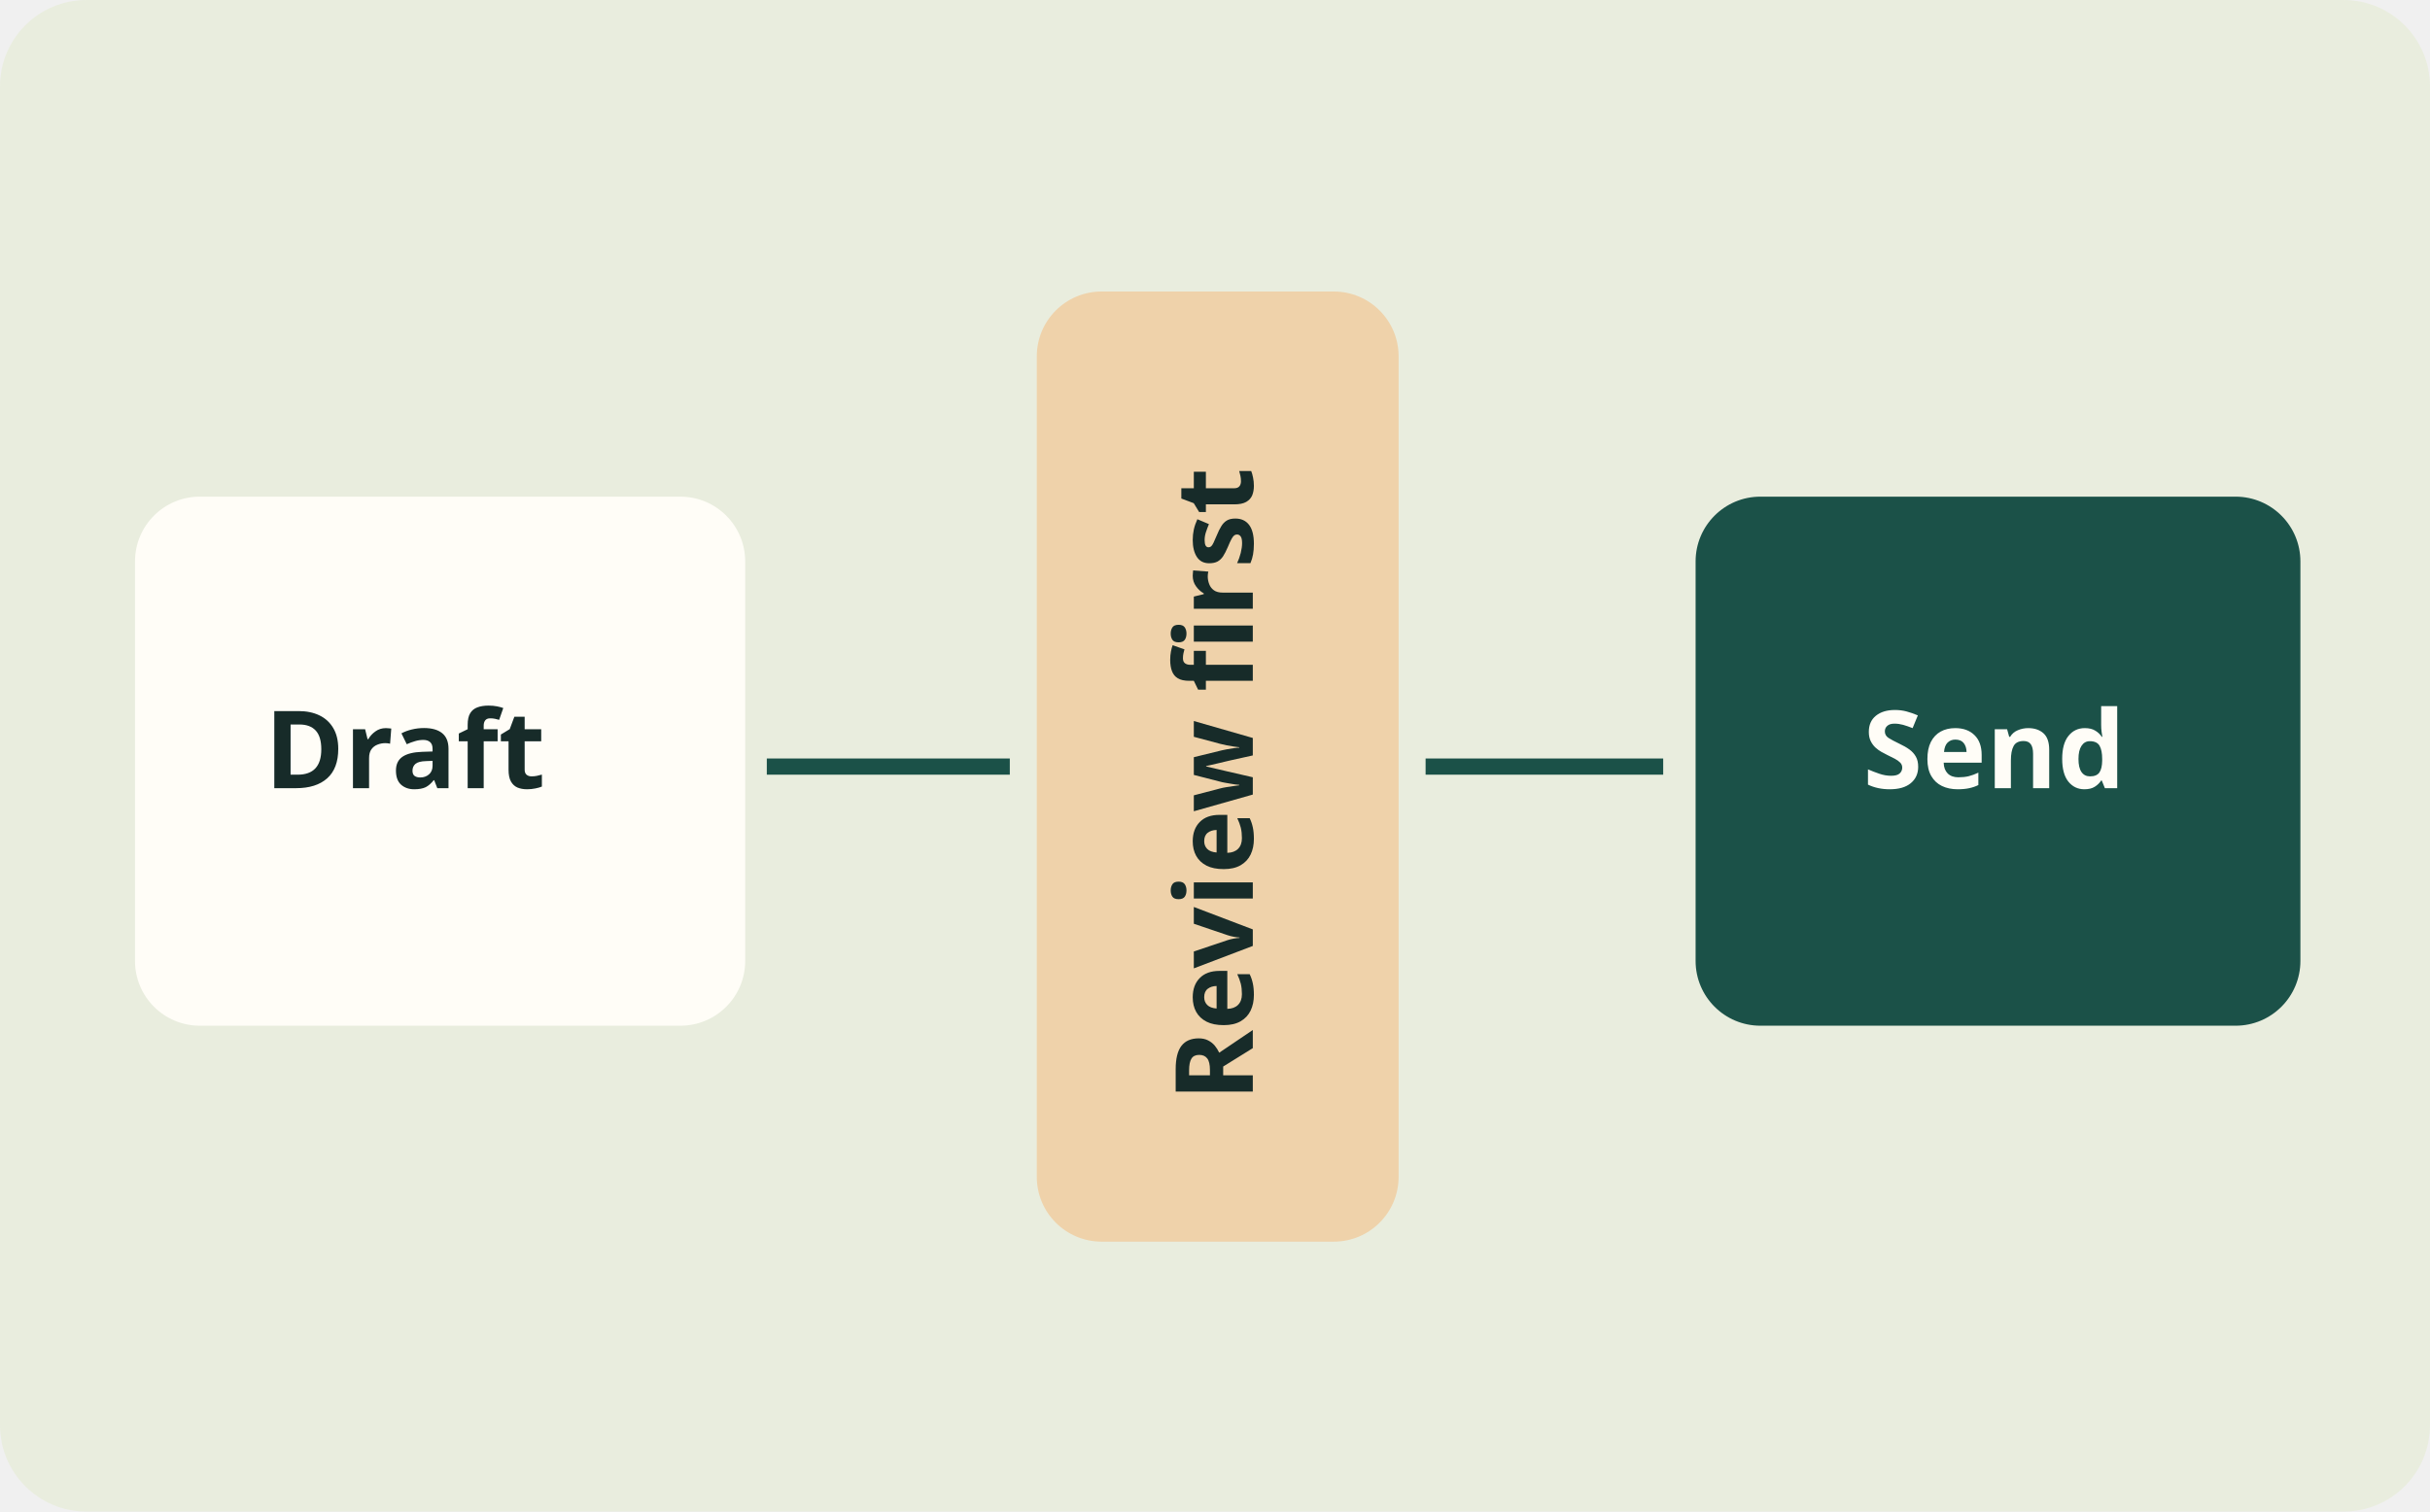
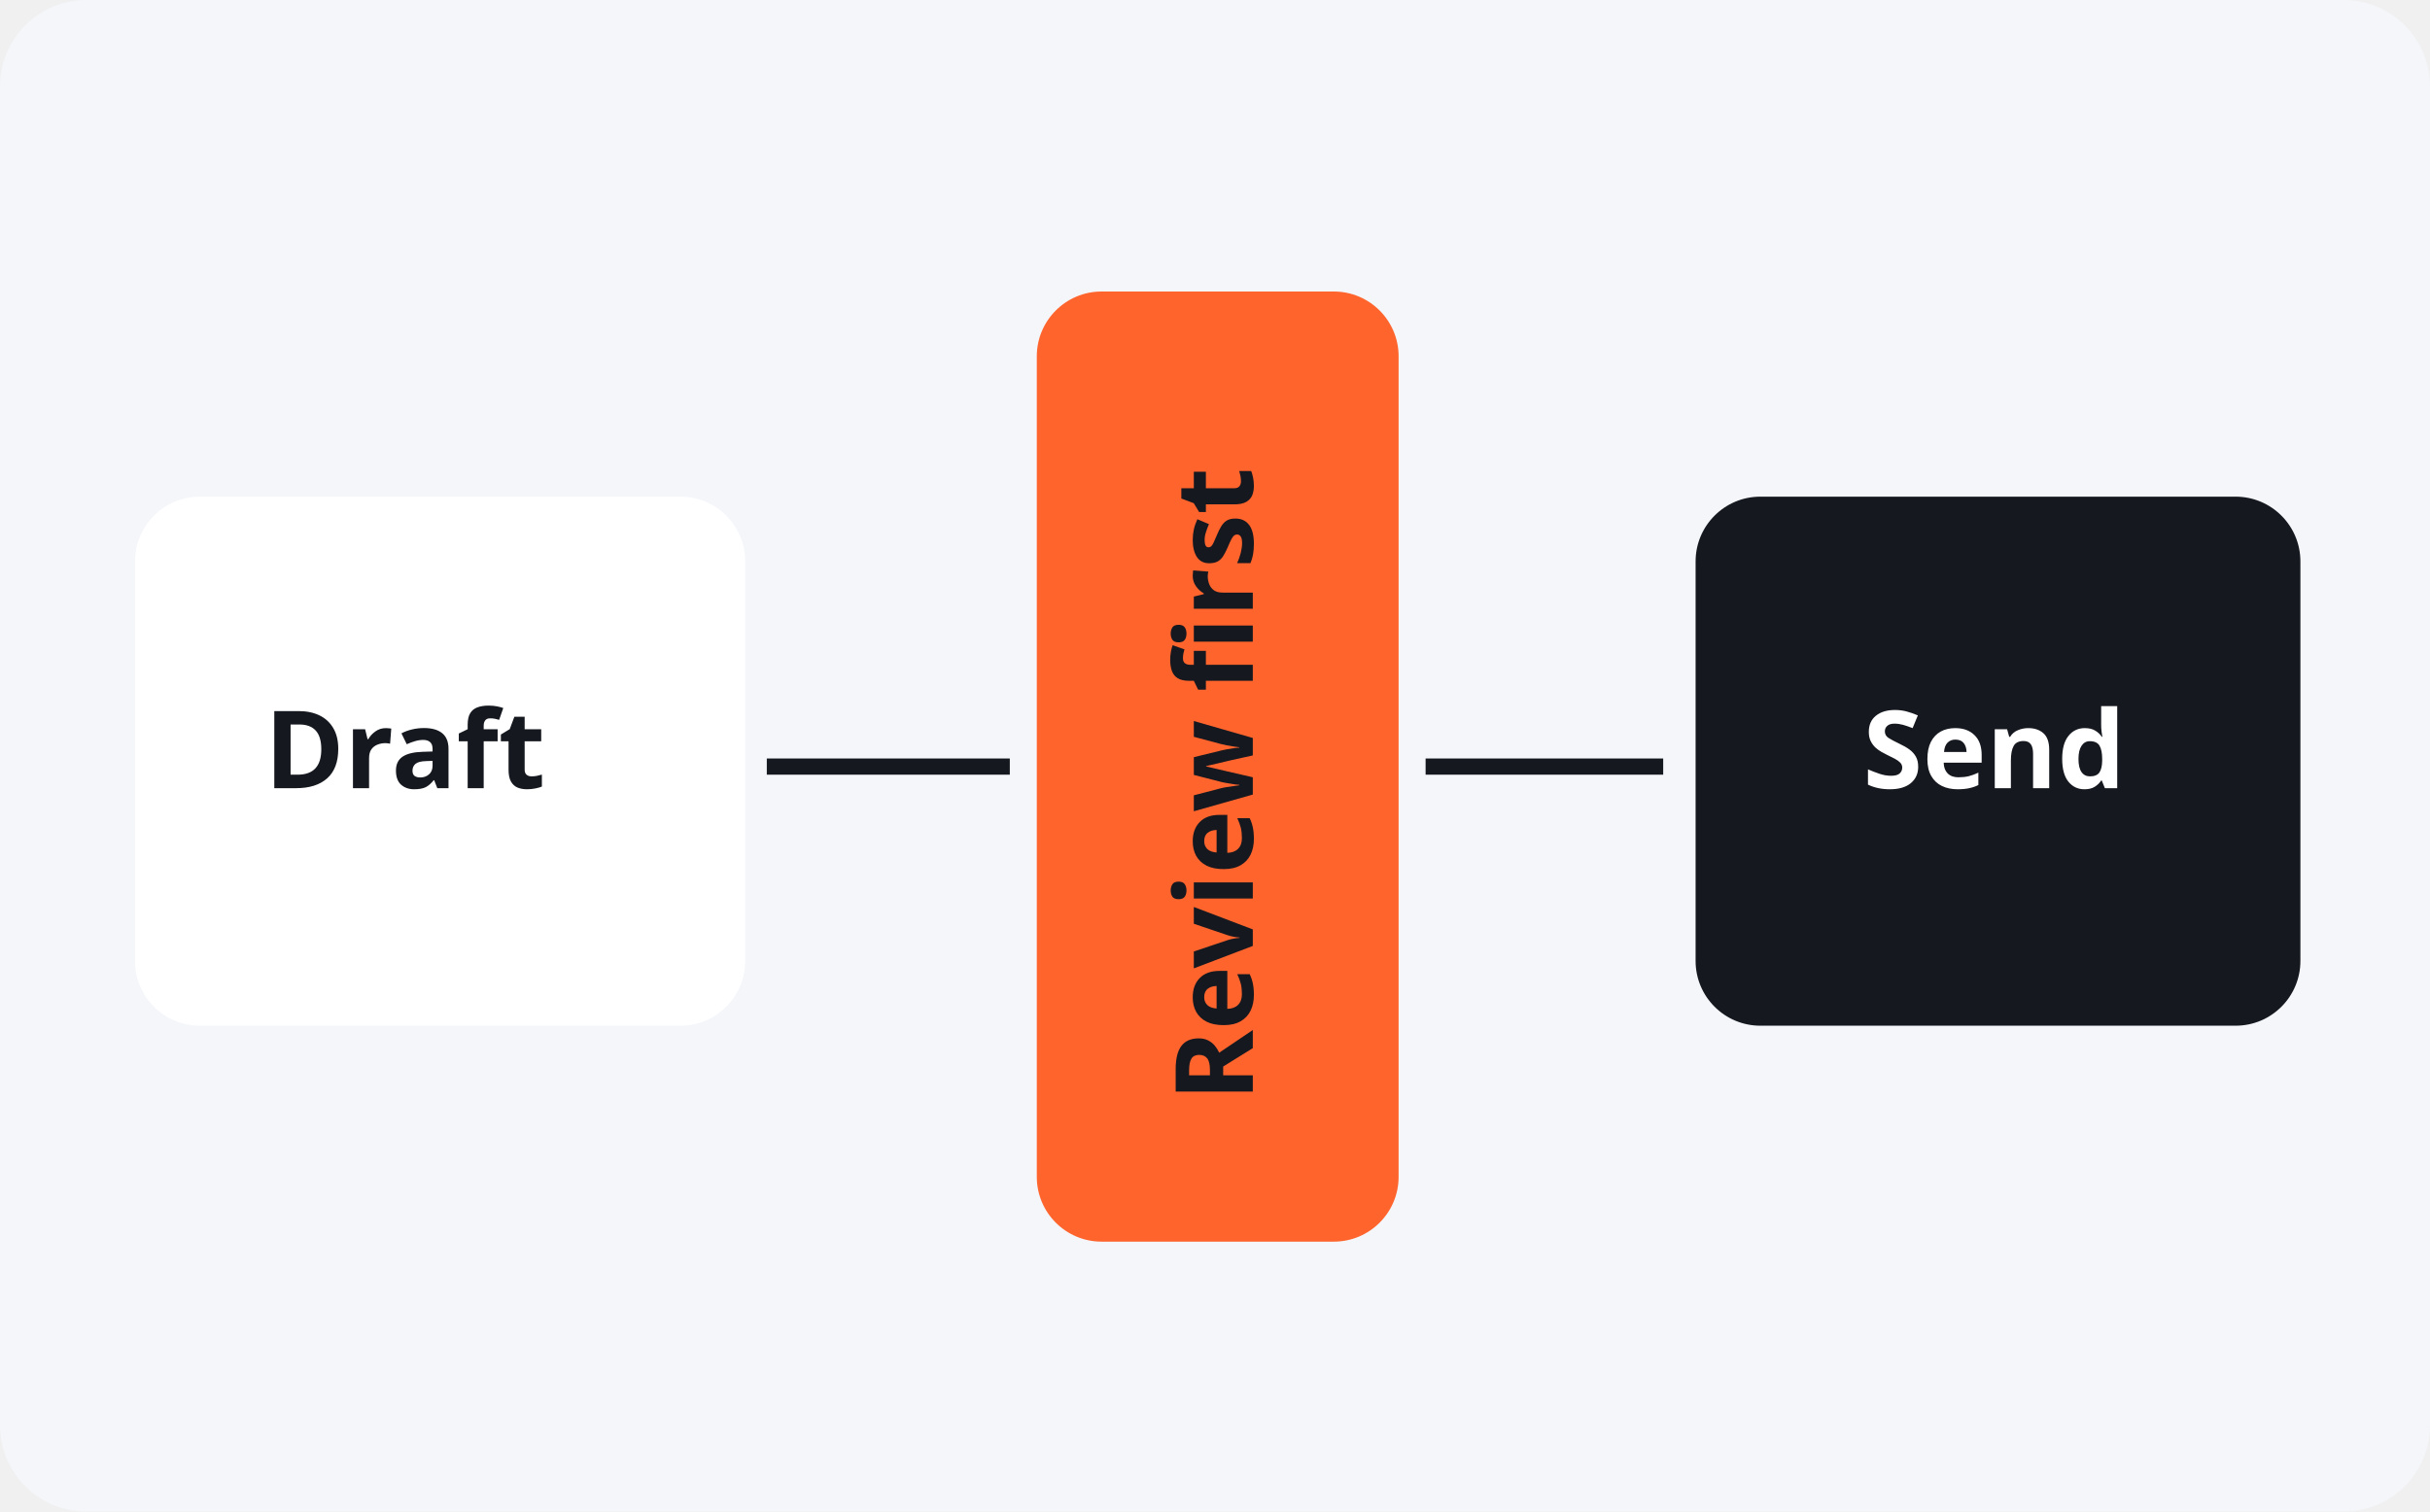
<svg xmlns="http://www.w3.org/2000/svg" width="450" height="280" viewBox="0 0 450 280" role="img" aria-labelledby="title desc">
-   <rect width="450" height="280" rx="16" fill="#e9edde" />
-   <g fill="#172b29" font-family="system-ui,sans-serif" font-size="20" font-weight="600">
-     <rect x="25" y="92" width="113" height="98" rx="12" fill="#fffdf7" />
+   <rect width="450" height="280" rx="16" fill="#f4f6fa" />
+   <g fill="#15181f" font-family="system-ui,sans-serif" font-size="20" font-weight="600">
+     <rect x="25" y="92" width="113" height="98" rx="12" fill="#ffffff" />
    <text x="49" y="146">Draft</text>
-     <path d="M142 142h45m77 0h44" stroke="#1b5148" stroke-width="3" />
-     <rect x="192" y="54" width="67" height="176" rx="12" fill="#efd2aa" />
+     <path d="M142 142h45m77 0h44" stroke="#15181f" stroke-width="3" />
+     <rect x="192" y="54" width="67" height="176" rx="12" fill="#ff642d" />
    <text transform="translate(232 204) rotate(-90)">Review first</text>
-     <rect x="314" y="92" width="112" height="98" rx="12" fill="#1b5148" />
-     <text x="345" y="146" fill="#fffdf7">Send</text>
+     <rect x="314" y="92" width="112" height="98" rx="12" fill="#15181f" />
+     <text x="345" y="146" fill="#ffffff">Send</text>
  </g>
</svg>
